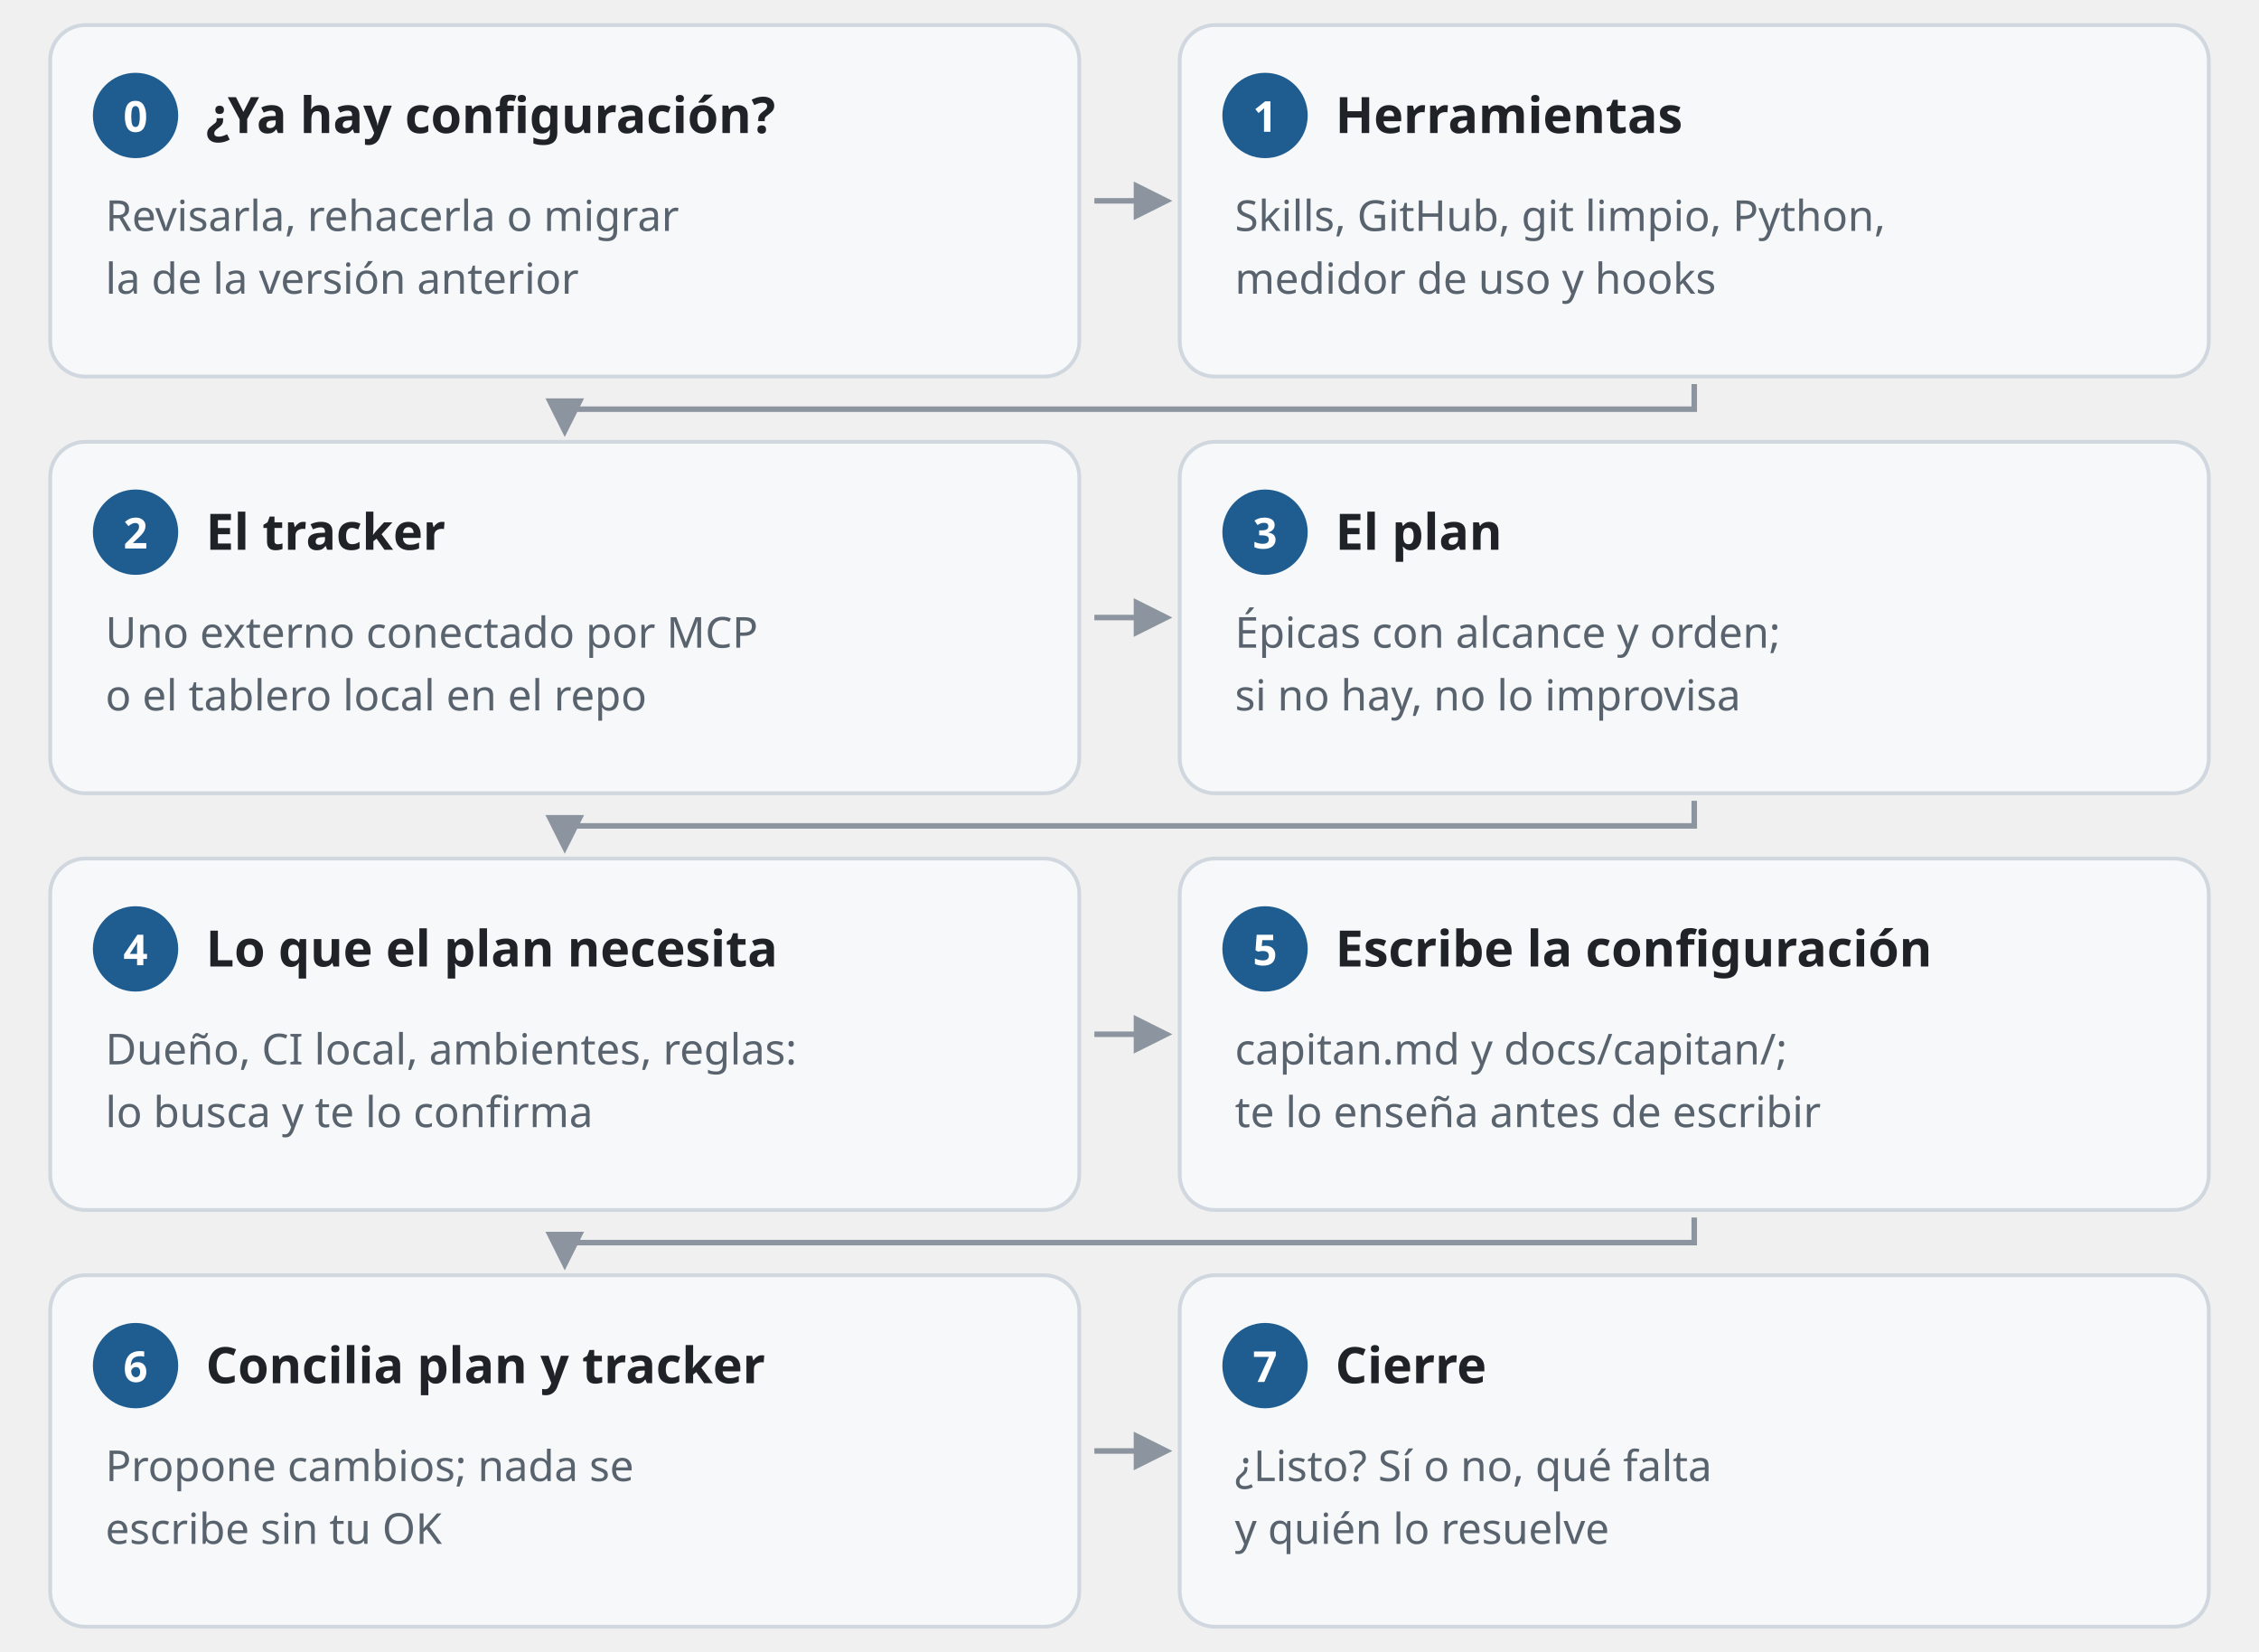
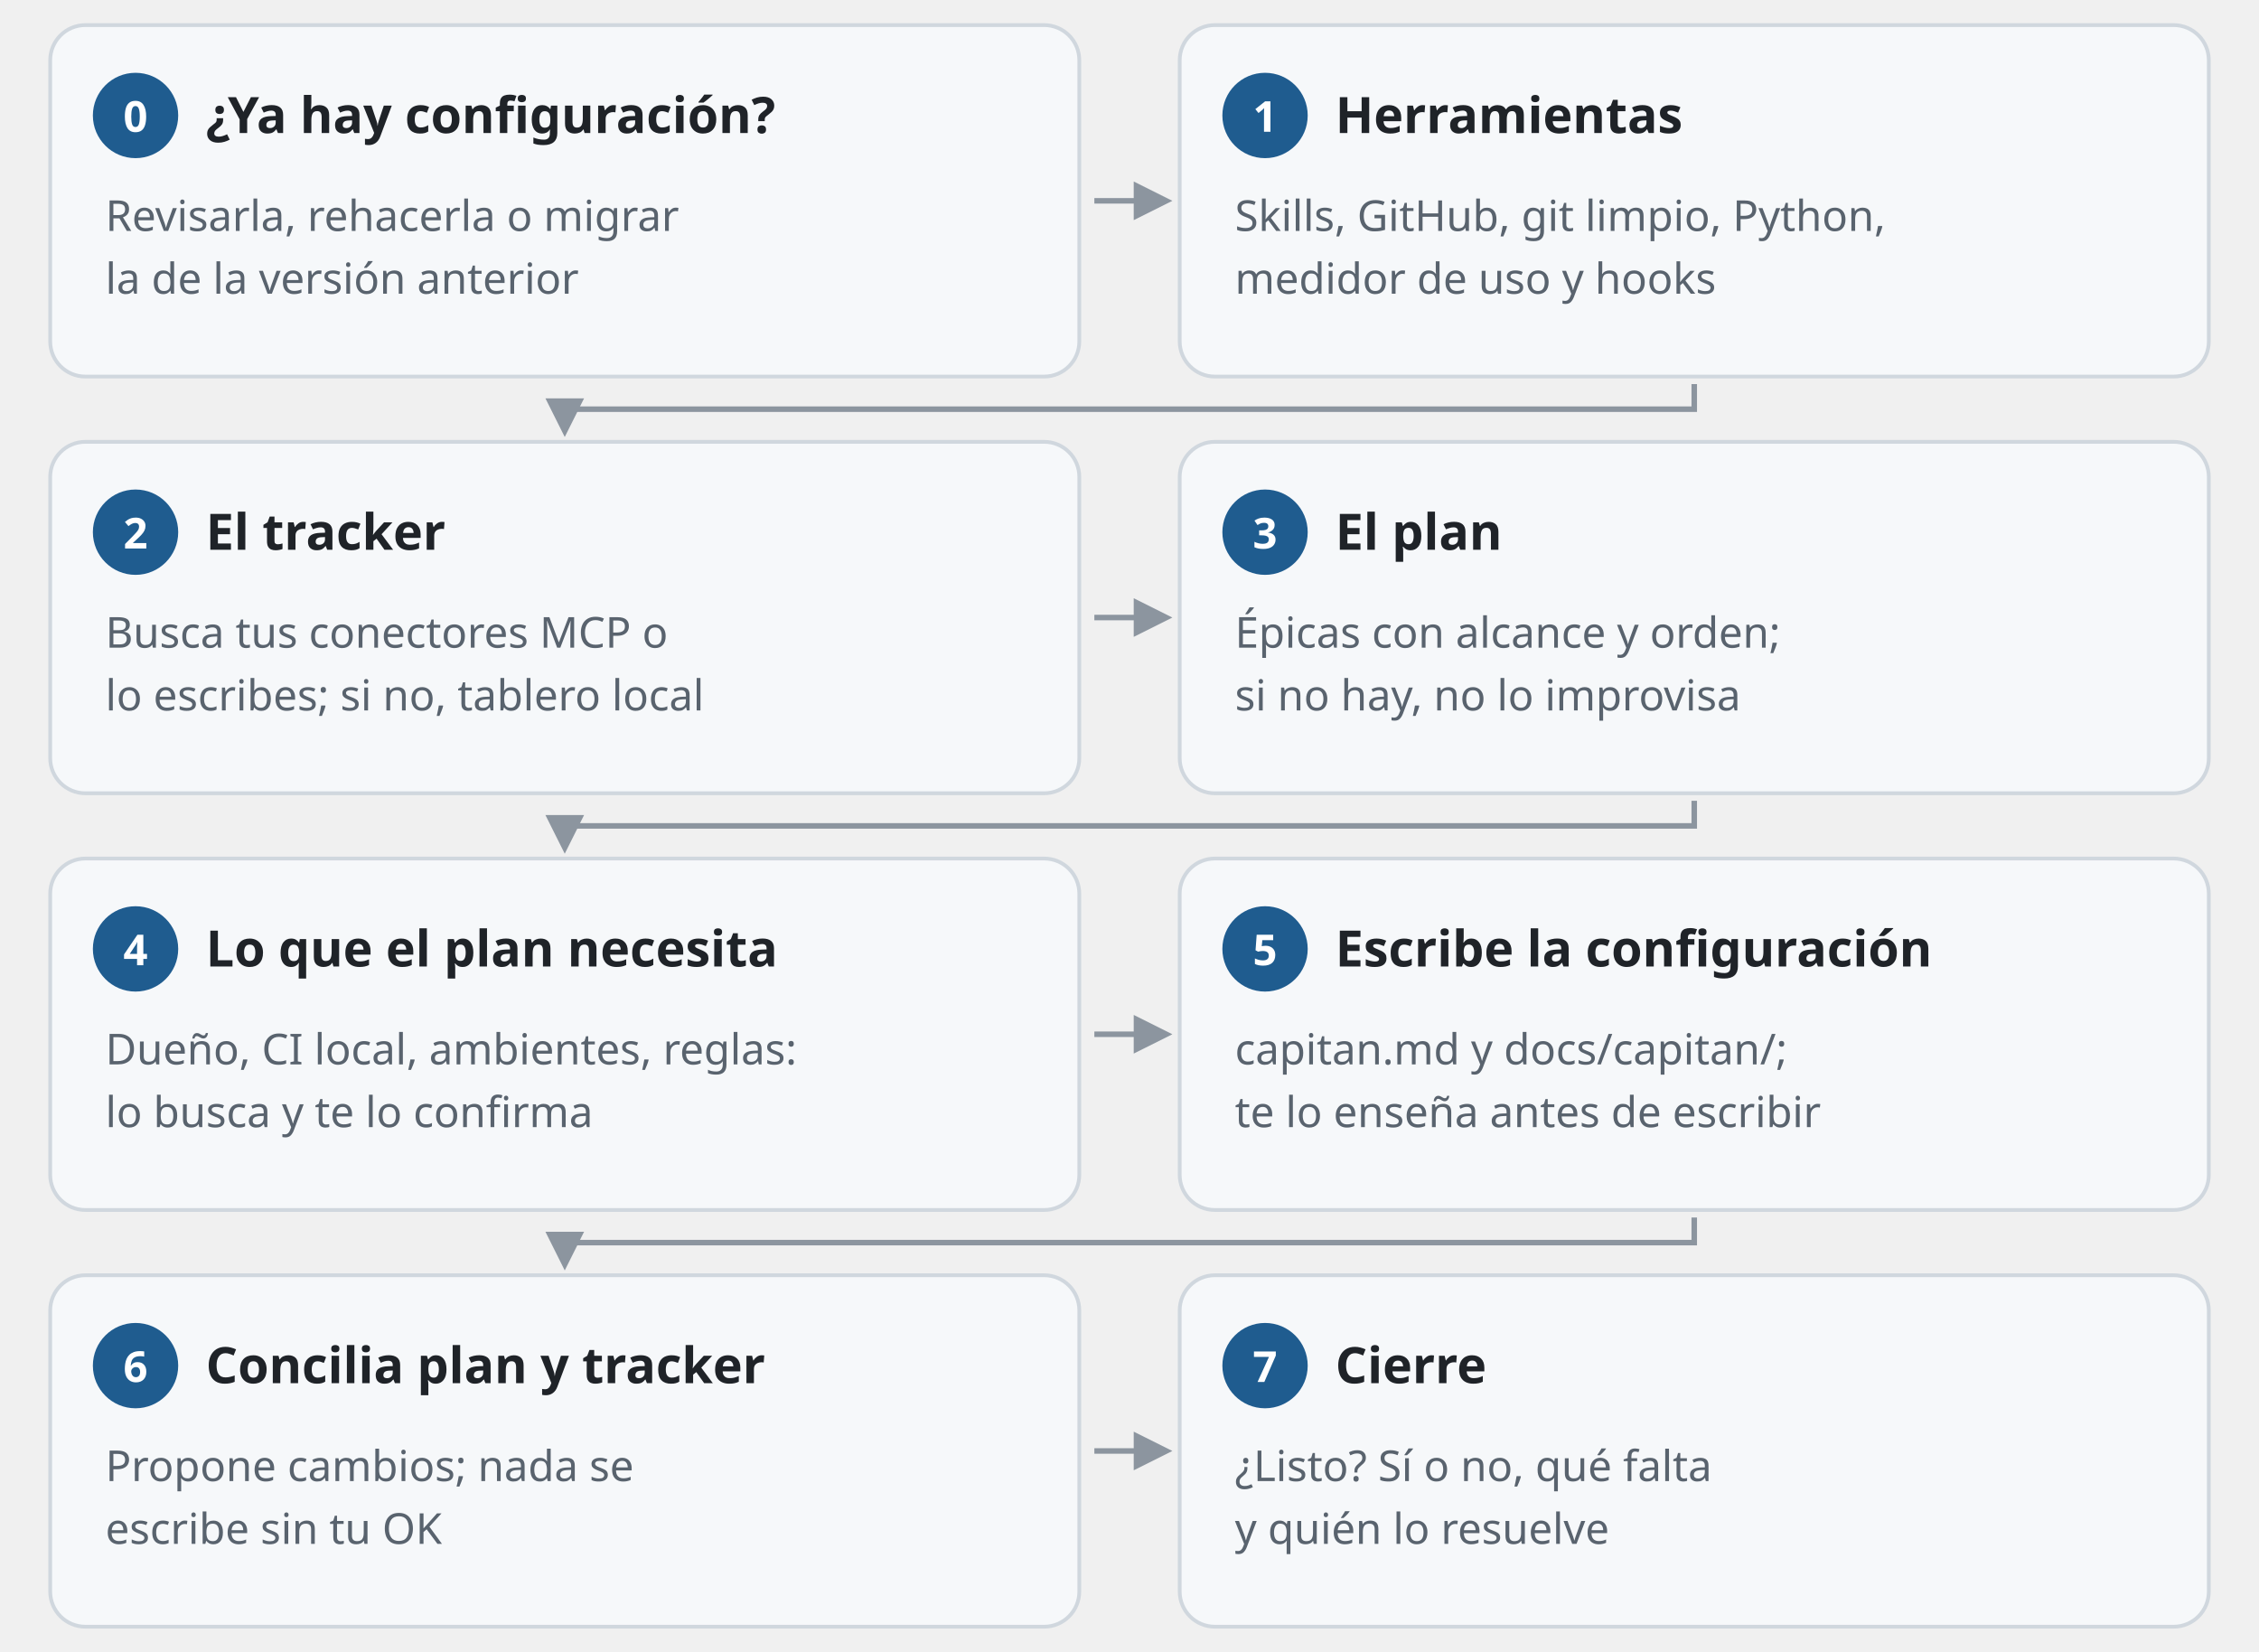
<svg xmlns="http://www.w3.org/2000/svg" width="900" height="658" viewBox="0 0 900 658" role="img" aria-label="Los 8 pasos de /capitan:configurar">
  <style>
.ink{fill:#1f2328}.ink2{fill:#59636e}.card{fill:#f6f8fa;stroke:#d0d7de}
.acc{fill:#1f5c8f}.accs{fill:#e3edf6}.accl{stroke:#1f5c8f}
.br{fill:#9a6b12}.brs{fill:#f6eedb}.brl{stroke:#9a6b12}
.ok{fill:#1a7f37}.oks{fill:#dcf3e3}.okl{stroke:#1a7f37}
.ln{stroke:#8c959f}.lnf{fill:#8c959f}.head{fill:#1f5c8f}.headt{fill:#ffffff}
@media (prefers-color-scheme: dark){
.ink{fill:#e6edf3}.ink2{fill:#9198a1}.card{fill:#161b22;stroke:#30363d}
.acc{fill:#7db3e3}.accs{fill:#1c2c3d}.accl{stroke:#7db3e3}
.br{fill:#e0b25a}.brs{fill:#2e2717}.brl{stroke:#e0b25a}
.ok{fill:#3fb950}.oks{fill:#12261a}.okl{stroke:#3fb950}
.ln{stroke:#6e7681}.lnf{fill:#6e7681}.head{fill:#1c2c3d}.headt{fill:#e6edf3}}
text{font-family:-apple-system,BlinkMacSystemFont,"Segoe UI","Noto Sans",Helvetica,Arial,sans-serif}
</style>
  <defs>
    <marker id="f" viewBox="0 0 10 10" refX="8" refY="5" markerWidth="7" markerHeight="7" orient="auto-start-reverse">
      <path d="M0 0L10 5L0 10z" class="lnf" />
    </marker>
  </defs>
  <rect x="20" y="10" width="410" height="140" rx="14" class="card" stroke-width="1.5" />
  <circle cx="54" cy="46" r="17" class="acc" />
  <text x="54" y="52.5" class="headt" font-size="17" font-weight="700" text-anchor="middle">0</text>
  <text x="82" y="53" class="ink" font-size="20" font-weight="700" text-anchor="start">¿Ya hay configuración?</text>
  <text x="42" y="92" class="ink2" font-size="17" font-weight="400" text-anchor="start">Revisarla, rehacerla o migrar</text>
  <text x="42" y="117" class="ink2" font-size="17" font-weight="400" text-anchor="start">la de la versión anterior</text>
  <line x1="436" y1="80.0" x2="464" y2="80.0" class="ln" stroke-width="2.2" marker-end="url(#f)" />
  <rect x="470" y="10" width="410" height="140" rx="14" class="card" stroke-width="1.5" />
  <circle cx="504" cy="46" r="17" class="acc" />
  <text x="504" y="52.5" class="headt" font-size="17" font-weight="700" text-anchor="middle">1</text>
  <text x="532" y="53" class="ink" font-size="20" font-weight="700" text-anchor="start">Herramientas</text>
  <text x="492" y="92" class="ink2" font-size="17" font-weight="400" text-anchor="start">Skills, GitHub, git limpio, Python,</text>
  <text x="492" y="117" class="ink2" font-size="17" font-weight="400" text-anchor="start">medidor de uso y hooks</text>
  <path d="M675.0 153 V163.0 H225.0 V171" fill="none" class="ln" stroke-width="2.2" marker-end="url(#f)" />
  <rect x="20" y="176" width="410" height="140" rx="14" class="card" stroke-width="1.5" />
  <circle cx="54" cy="212" r="17" class="acc" />
  <text x="54" y="218.5" class="headt" font-size="17" font-weight="700" text-anchor="middle">2</text>
  <text x="82" y="219" class="ink" font-size="20" font-weight="700" text-anchor="start">El tracker</text>
-   <text x="42" y="258" class="ink2" font-size="17" font-weight="400" text-anchor="start">Uno externo conectado por MCP</text>
-   <text x="42" y="283" class="ink2" font-size="17" font-weight="400" text-anchor="start">o el tablero local en el repo</text>
+   <text x="42" y="258" class="ink2" font-size="17" font-weight="400" text-anchor="start">Busca tus conectores MCP o</text>
+   <text x="42" y="283" class="ink2" font-size="17" font-weight="400" text-anchor="start">lo escribes; si no, tablero local</text>
  <line x1="436" y1="246.0" x2="464" y2="246.0" class="ln" stroke-width="2.2" marker-end="url(#f)" />
  <rect x="470" y="176" width="410" height="140" rx="14" class="card" stroke-width="1.5" />
  <circle cx="504" cy="212" r="17" class="acc" />
  <text x="504" y="218.5" class="headt" font-size="17" font-weight="700" text-anchor="middle">3</text>
  <text x="532" y="219" class="ink" font-size="20" font-weight="700" text-anchor="start">El plan</text>
  <text x="492" y="258" class="ink2" font-size="17" font-weight="400" text-anchor="start">Épicas con alcance y orden;</text>
  <text x="492" y="283" class="ink2" font-size="17" font-weight="400" text-anchor="start">si no hay, no lo improvisa</text>
  <path d="M675.0 319 V329.0 H225.0 V337" fill="none" class="ln" stroke-width="2.2" marker-end="url(#f)" />
  <rect x="20" y="342" width="410" height="140" rx="14" class="card" stroke-width="1.5" />
  <circle cx="54" cy="378" r="17" class="acc" />
  <text x="54" y="384.5" class="headt" font-size="17" font-weight="700" text-anchor="middle">4</text>
  <text x="82" y="385" class="ink" font-size="20" font-weight="700" text-anchor="start">Lo que el plan necesita</text>
  <text x="42" y="424" class="ink2" font-size="17" font-weight="400" text-anchor="start">Dueño, CI local, ambientes, reglas:</text>
  <text x="42" y="449" class="ink2" font-size="17" font-weight="400" text-anchor="start">lo busca y te lo confirma</text>
  <line x1="436" y1="412.0" x2="464" y2="412.0" class="ln" stroke-width="2.2" marker-end="url(#f)" />
  <rect x="470" y="342" width="410" height="140" rx="14" class="card" stroke-width="1.5" />
  <circle cx="504" cy="378" r="17" class="acc" />
  <text x="504" y="384.5" class="headt" font-size="17" font-weight="700" text-anchor="middle">5</text>
  <text x="532" y="385" class="ink" font-size="20" font-weight="700" text-anchor="start">Escribe la configuración</text>
  <text x="492" y="424" class="ink2" font-size="17" font-weight="400" text-anchor="start">capitan.md y docs/capitan/;</text>
  <text x="492" y="449" class="ink2" font-size="17" font-weight="400" text-anchor="start">te lo enseña antes de escribir</text>
  <path d="M675.0 485 V495.0 H225.0 V503" fill="none" class="ln" stroke-width="2.2" marker-end="url(#f)" />
  <rect x="20" y="508" width="410" height="140" rx="14" class="card" stroke-width="1.5" />
  <circle cx="54" cy="544" r="17" class="acc" />
  <text x="54" y="550.5" class="headt" font-size="17" font-weight="700" text-anchor="middle">6</text>
  <text x="82" y="551" class="ink" font-size="20" font-weight="700" text-anchor="start">Concilia plan y tracker</text>
  <text x="42" y="590" class="ink2" font-size="17" font-weight="400" text-anchor="start">Propone cambios; nada se</text>
  <text x="42" y="615" class="ink2" font-size="17" font-weight="400" text-anchor="start">escribe sin tu OK</text>
  <line x1="436" y1="578.0" x2="464" y2="578.0" class="ln" stroke-width="2.2" marker-end="url(#f)" />
  <rect x="470" y="508" width="410" height="140" rx="14" class="card" stroke-width="1.5" />
  <circle cx="504" cy="544" r="17" class="acc" />
  <text x="504" y="550.5" class="headt" font-size="17" font-weight="700" text-anchor="middle">7</text>
  <text x="532" y="551" class="ink" font-size="20" font-weight="700" text-anchor="start">Cierre</text>
  <text x="492" y="590" class="ink2" font-size="17" font-weight="400" text-anchor="start">¿Listo? Sí o no, qué falta</text>
  <text x="492" y="615" class="ink2" font-size="17" font-weight="400" text-anchor="start">y quién lo resuelve</text>
</svg>
